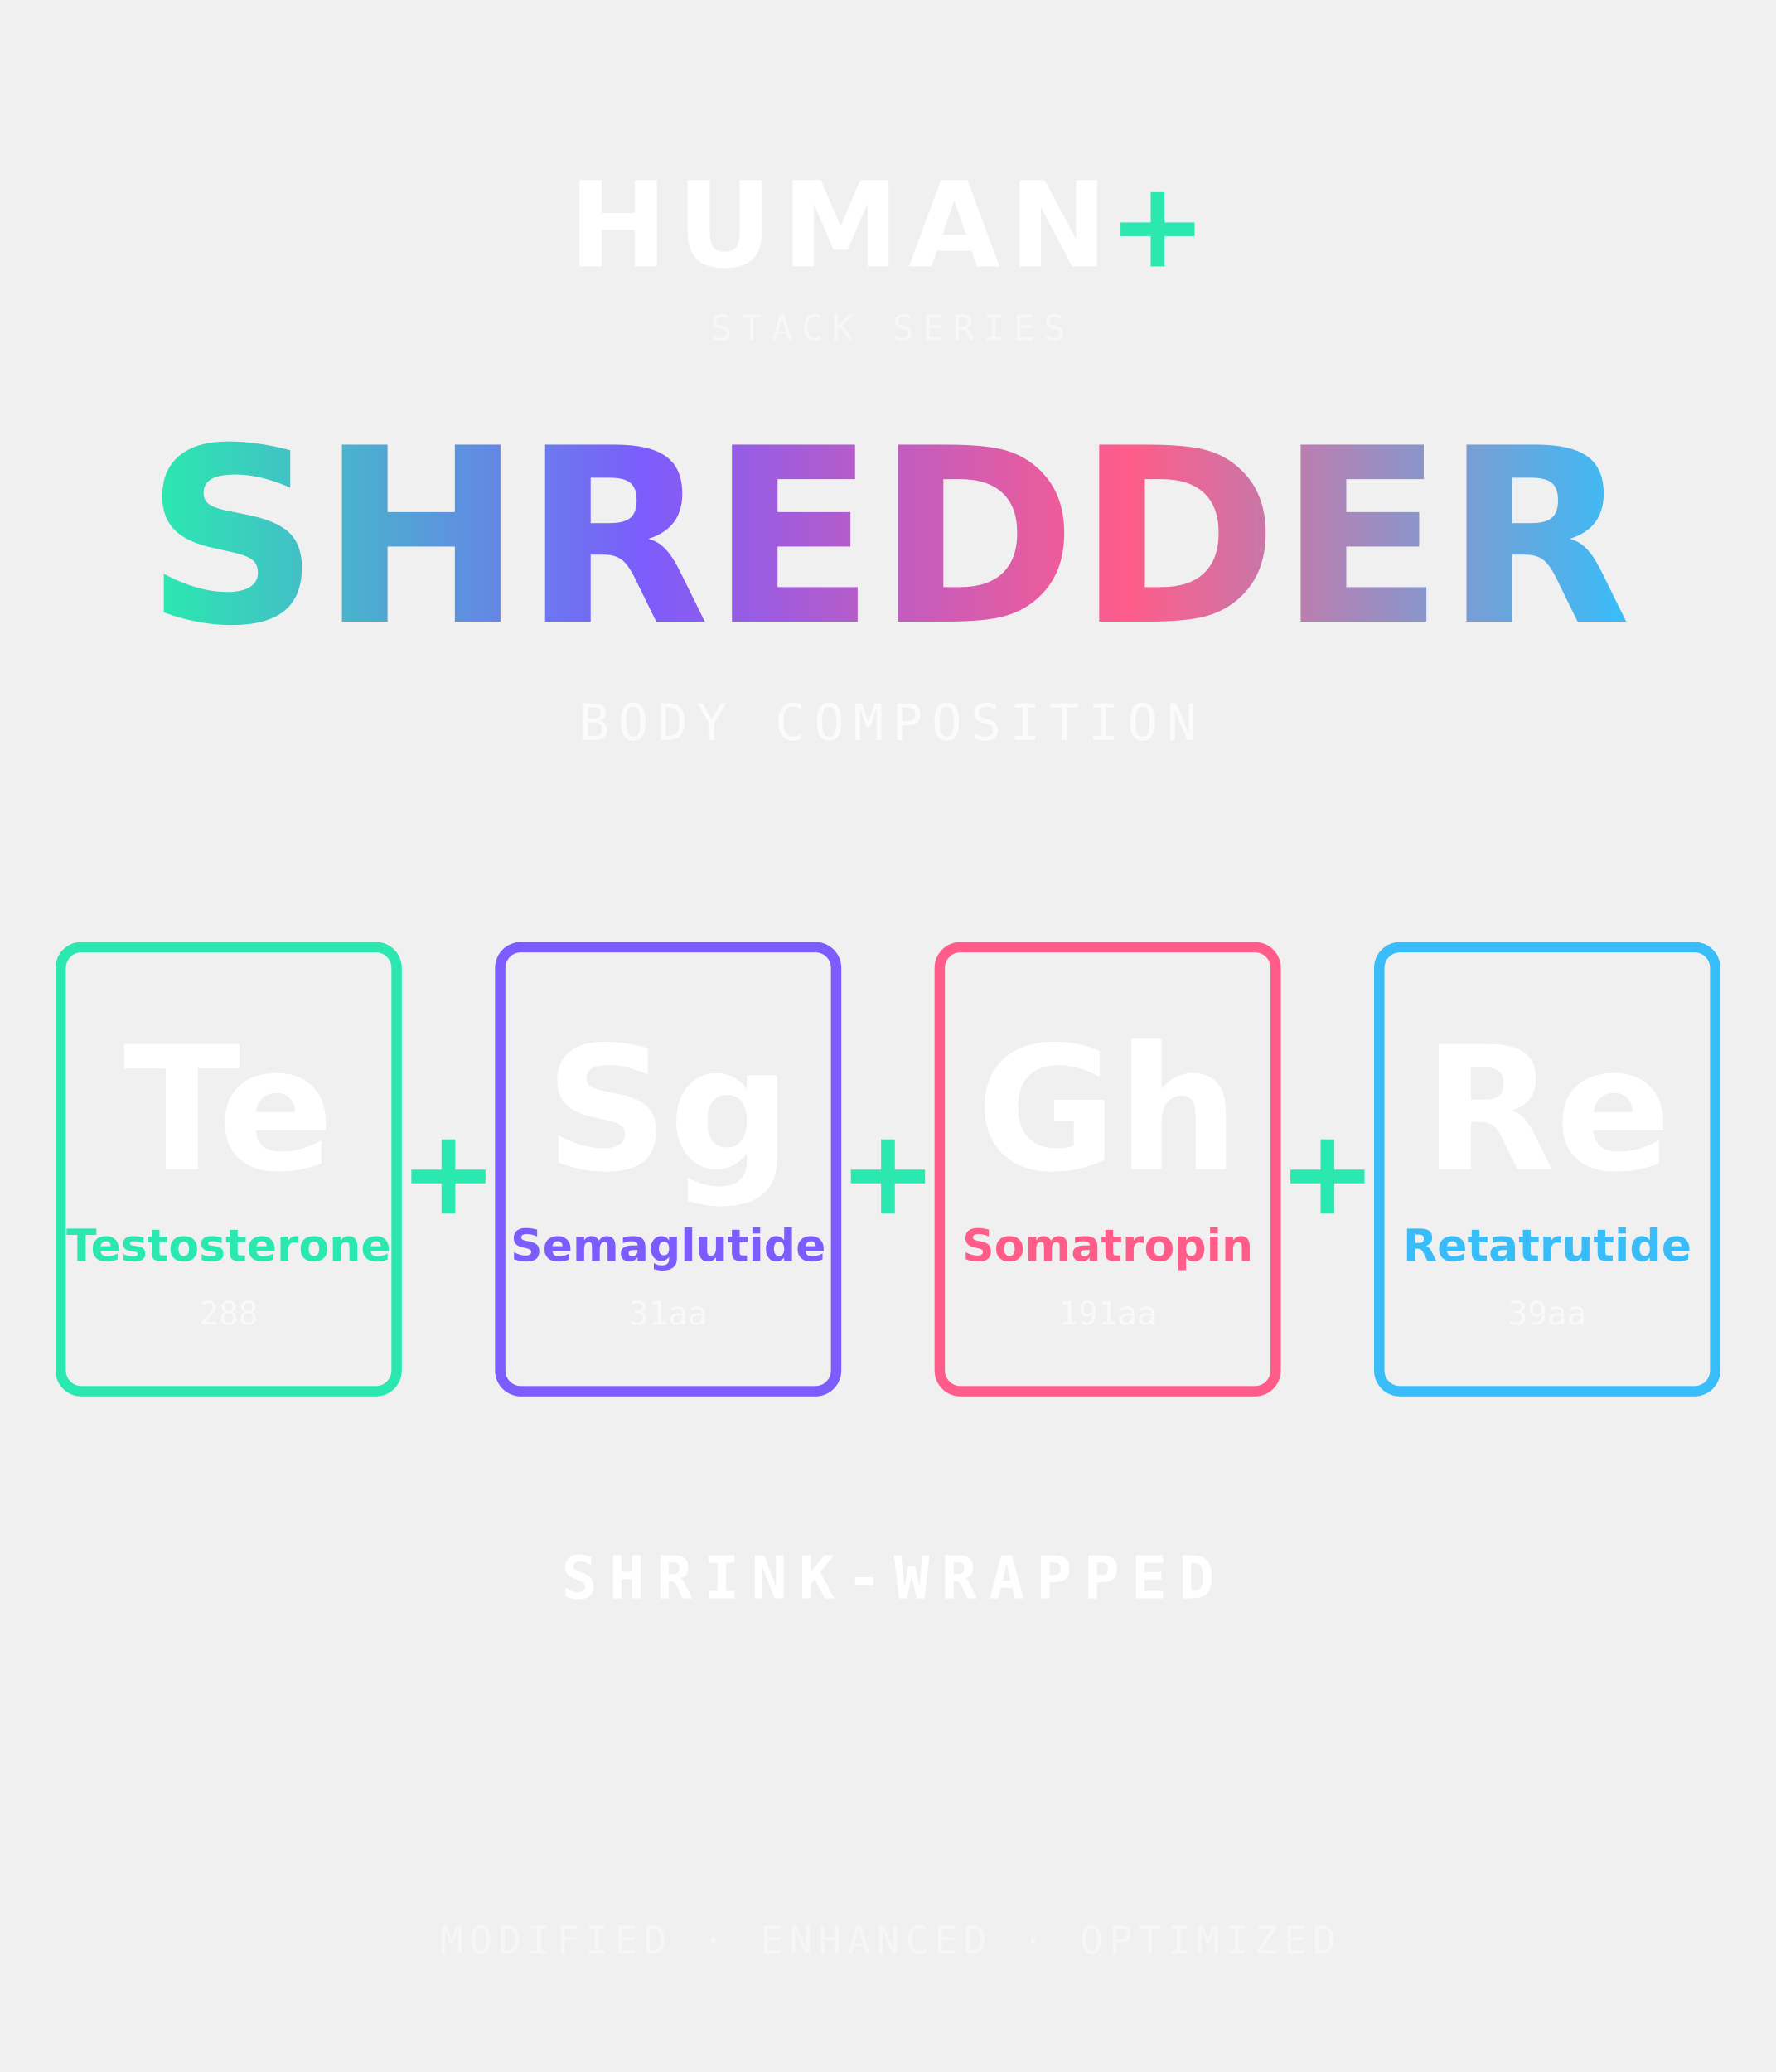
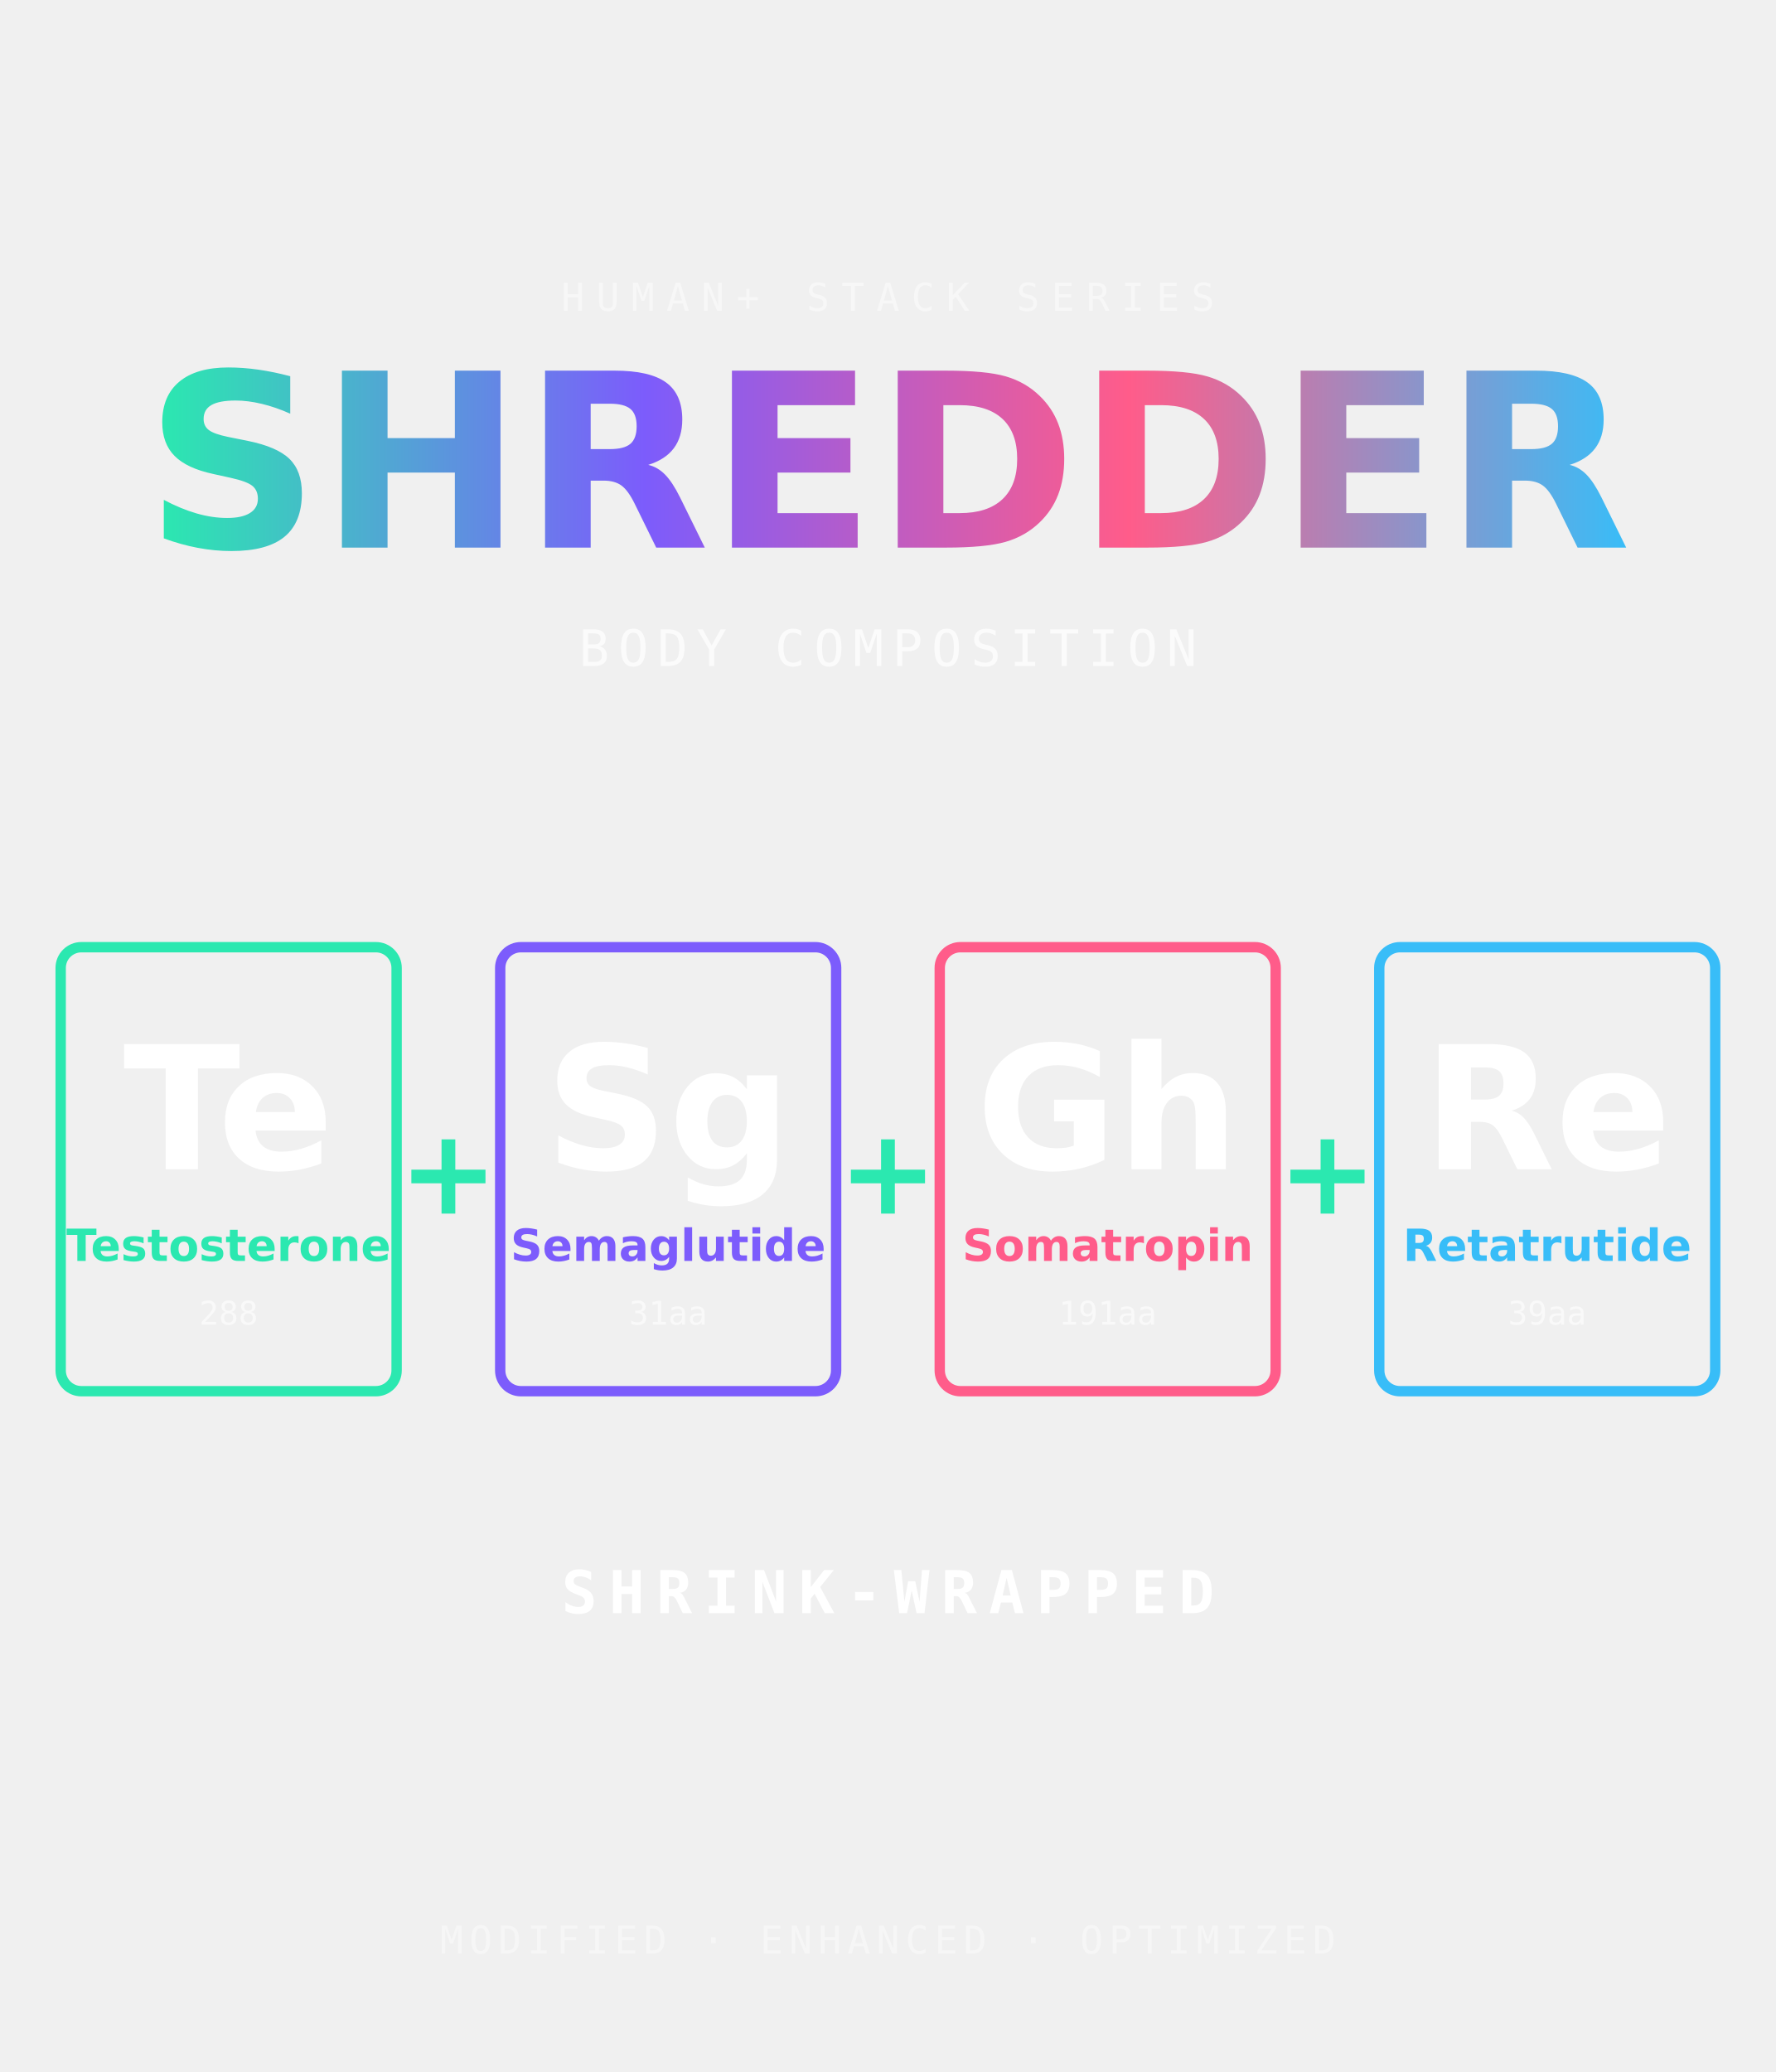
<svg xmlns="http://www.w3.org/2000/svg" viewBox="0 0 1200 1400" width="1200" height="1400">
  <defs>
    <linearGradient id="g" x1="0" y1="0" x2="1" y2="0">
      <stop offset="0%" stop-color="#2BE8B0" />
      <stop offset="33%" stop-color="#7C5CFC" />
      <stop offset="66%" stop-color="#FF5C8A" />
      <stop offset="100%" stop-color="#38BDF8" />
    </linearGradient>
  </defs>
-   <text x="600" y="180" font-family="DejaVu Sans, Liberation Sans, Arial, sans-serif" font-size="80" font-weight="800" text-anchor="middle" letter-spacing="6" fill="#FFFFFF">HUMAN<tspan fill="#2BE8B0">+</tspan>
-   </text>
-   <text x="600" y="230" font-family="DejaVu Sans Mono, Liberation Mono, monospace" font-size="24" text-anchor="middle" letter-spacing="6" fill="#FFFFFF" fill-opacity="0.45">STACK SERIES</text>
-   <text x="600" y="420" font-family="DejaVu Sans, Liberation Sans, Arial, sans-serif" font-size="164" font-weight="800" text-anchor="middle" fill="url(#g)">SHREDDER</text>
-   <text x="600" y="500" font-family="DejaVu Sans Mono, Liberation Mono, monospace" font-size="34" letter-spacing="6" text-anchor="middle" fill="#FFFFFF" fill-opacity="0.75">BODY COMPOSITION</text>
+   <text x="600" y="210" font-family="DejaVu Sans Mono, Liberation Mono, monospace" font-size="26" text-anchor="middle" letter-spacing="8" fill="#FFFFFF" fill-opacity="0.45">HUMAN+ STACK SERIES</text>
+   <text x="600" y="370" font-family="DejaVu Sans, Liberation Sans, Arial, sans-serif" font-size="164" font-weight="800" text-anchor="middle" fill="url(#g)">SHREDDER</text>
+   <text x="600" y="450" font-family="DejaVu Sans Mono, Liberation Mono, monospace" font-size="34" letter-spacing="6" text-anchor="middle" fill="#FFFFFF" fill-opacity="0.75">BODY COMPOSITION</text>
  <rect x="41.0" y="640" width="227" height="300" rx="14" fill="none" stroke="#2BE8B0" stroke-width="7" />
  <text x="154.5" y="790" font-family="DejaVu Sans, Liberation Sans, Arial, sans-serif" font-size="116" font-weight="800" text-anchor="middle" fill="#FFFFFF">Te</text>
  <text x="154.5" y="852" font-family="DejaVu Sans, Liberation Sans, Arial, sans-serif" font-size="30" font-weight="700" text-anchor="middle" fill="#2BE8B0">Testosterone</text>
  <text x="154.5" y="895" font-family="DejaVu Sans Mono, Liberation Mono, monospace" font-size="22" text-anchor="middle" fill="#FFFFFF" fill-opacity="0.6">288</text>
  <text x="303.0" y="820.0" font-family="DejaVu Sans, Liberation Sans, Arial, sans-serif" font-size="80" font-weight="800" text-anchor="middle" fill="#2BE8B0">+</text>
  <rect x="338.0" y="640" width="227" height="300" rx="14" fill="none" stroke="#7C5CFC" stroke-width="7" />
  <text x="451.5" y="790" font-family="DejaVu Sans, Liberation Sans, Arial, sans-serif" font-size="116" font-weight="800" text-anchor="middle" fill="#FFFFFF">Sg</text>
  <text x="451.5" y="852" font-family="DejaVu Sans, Liberation Sans, Arial, sans-serif" font-size="30" font-weight="700" text-anchor="middle" fill="#7C5CFC">Semaglutide</text>
  <text x="451.5" y="895" font-family="DejaVu Sans Mono, Liberation Mono, monospace" font-size="22" text-anchor="middle" fill="#FFFFFF" fill-opacity="0.6">31aa</text>
  <text x="600.0" y="820.0" font-family="DejaVu Sans, Liberation Sans, Arial, sans-serif" font-size="80" font-weight="800" text-anchor="middle" fill="#2BE8B0">+</text>
  <rect x="635.0" y="640" width="227" height="300" rx="14" fill="none" stroke="#FF5C8A" stroke-width="7" />
  <text x="748.5" y="790" font-family="DejaVu Sans, Liberation Sans, Arial, sans-serif" font-size="116" font-weight="800" text-anchor="middle" fill="#FFFFFF">Gh</text>
  <text x="748.5" y="852" font-family="DejaVu Sans, Liberation Sans, Arial, sans-serif" font-size="30" font-weight="700" text-anchor="middle" fill="#FF5C8A">Somatropin</text>
  <text x="748.5" y="895" font-family="DejaVu Sans Mono, Liberation Mono, monospace" font-size="22" text-anchor="middle" fill="#FFFFFF" fill-opacity="0.6">191aa</text>
  <text x="897.0" y="820.0" font-family="DejaVu Sans, Liberation Sans, Arial, sans-serif" font-size="80" font-weight="800" text-anchor="middle" fill="#2BE8B0">+</text>
  <rect x="932.0" y="640" width="227" height="300" rx="14" fill="none" stroke="#38BDF8" stroke-width="7" />
  <text x="1045.5" y="790" font-family="DejaVu Sans, Liberation Sans, Arial, sans-serif" font-size="116" font-weight="800" text-anchor="middle" fill="#FFFFFF">Re</text>
  <text x="1045.5" y="852" font-family="DejaVu Sans, Liberation Sans, Arial, sans-serif" font-size="30" font-weight="700" text-anchor="middle" fill="#38BDF8">Retatrutide</text>
  <text x="1045.5" y="895" font-family="DejaVu Sans Mono, Liberation Mono, monospace" font-size="22" text-anchor="middle" fill="#FFFFFF" fill-opacity="0.6">39aa</text>
-   <text x="600" y="1080" font-family="DejaVu Sans Mono, Liberation Mono, monospace" font-size="40" font-weight="700" letter-spacing="8" text-anchor="middle" fill="#FFFFFF">SHRINK-WRAPPED</text>
+   <text x="600" y="1090" font-family="DejaVu Sans Mono, Liberation Mono, monospace" font-size="40" font-weight="700" letter-spacing="8" text-anchor="middle" fill="#FFFFFF">SHRINK-WRAPPED</text>
  <text x="600" y="1320" font-family="DejaVu Sans Mono, Liberation Mono, monospace" font-size="26" letter-spacing="4" text-anchor="middle" fill="#FFFFFF" fill-opacity="0.4">MODIFIED · ENHANCED · OPTIMIZED</text>
</svg>
